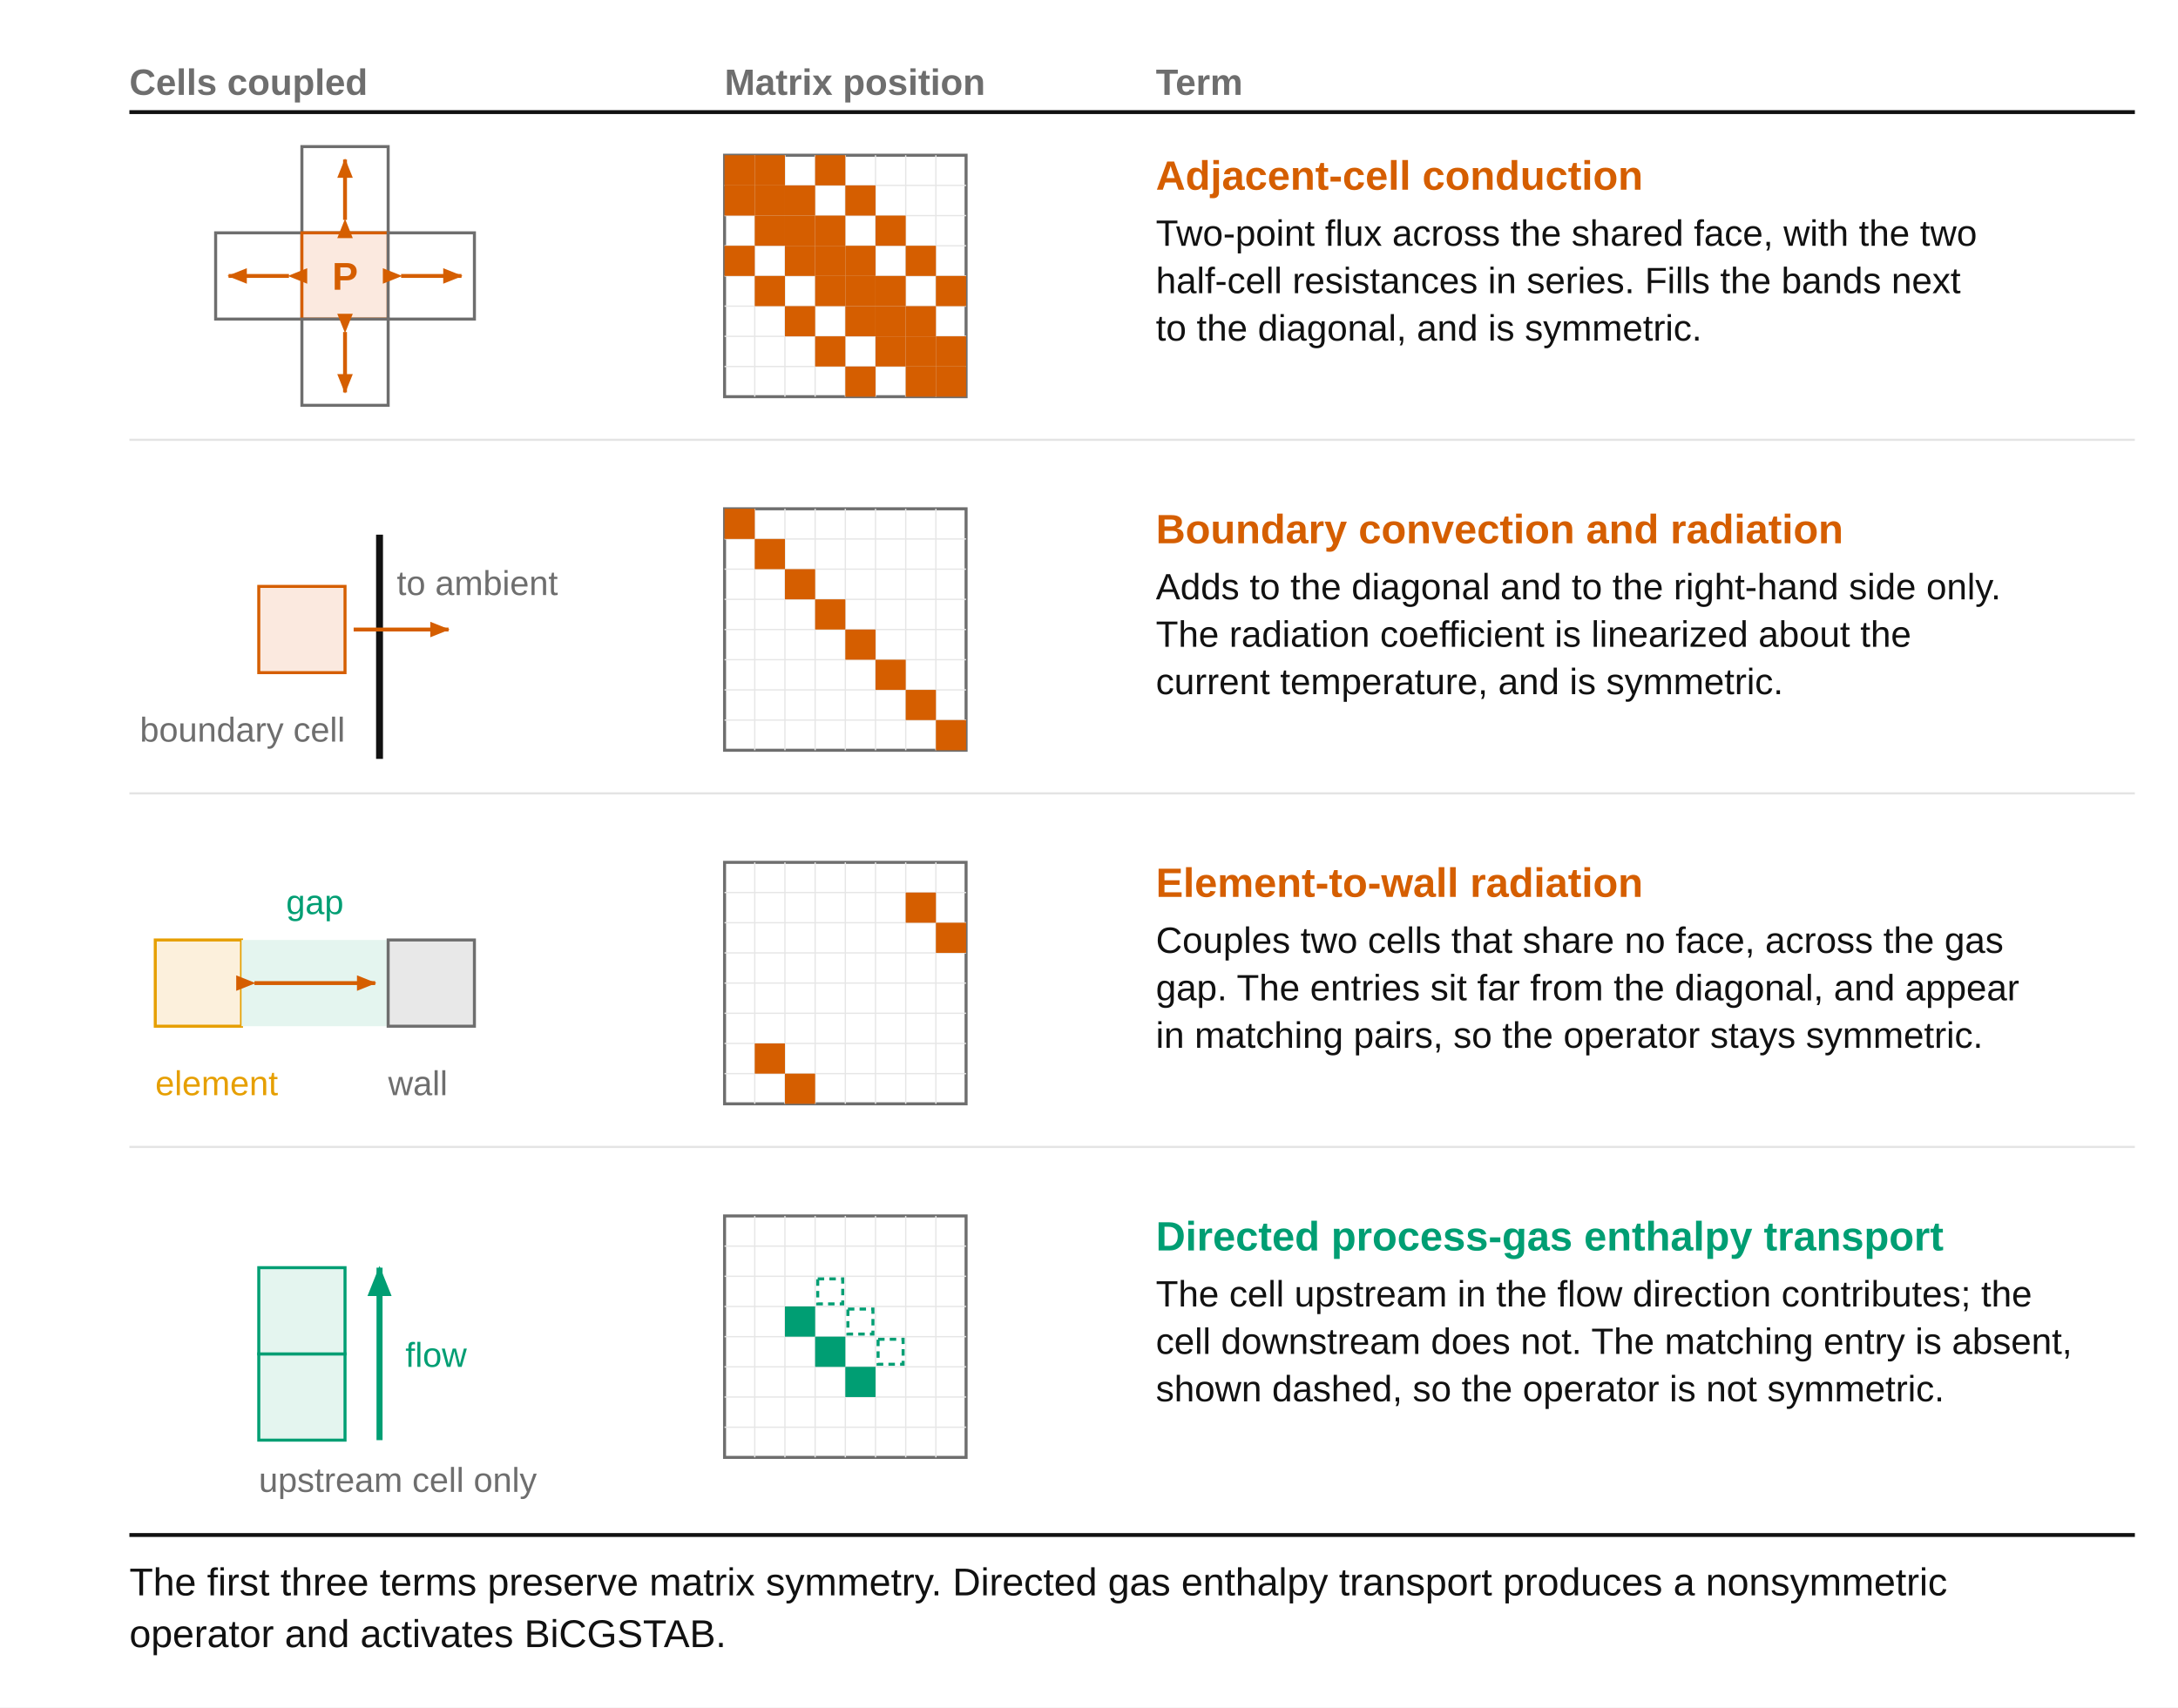
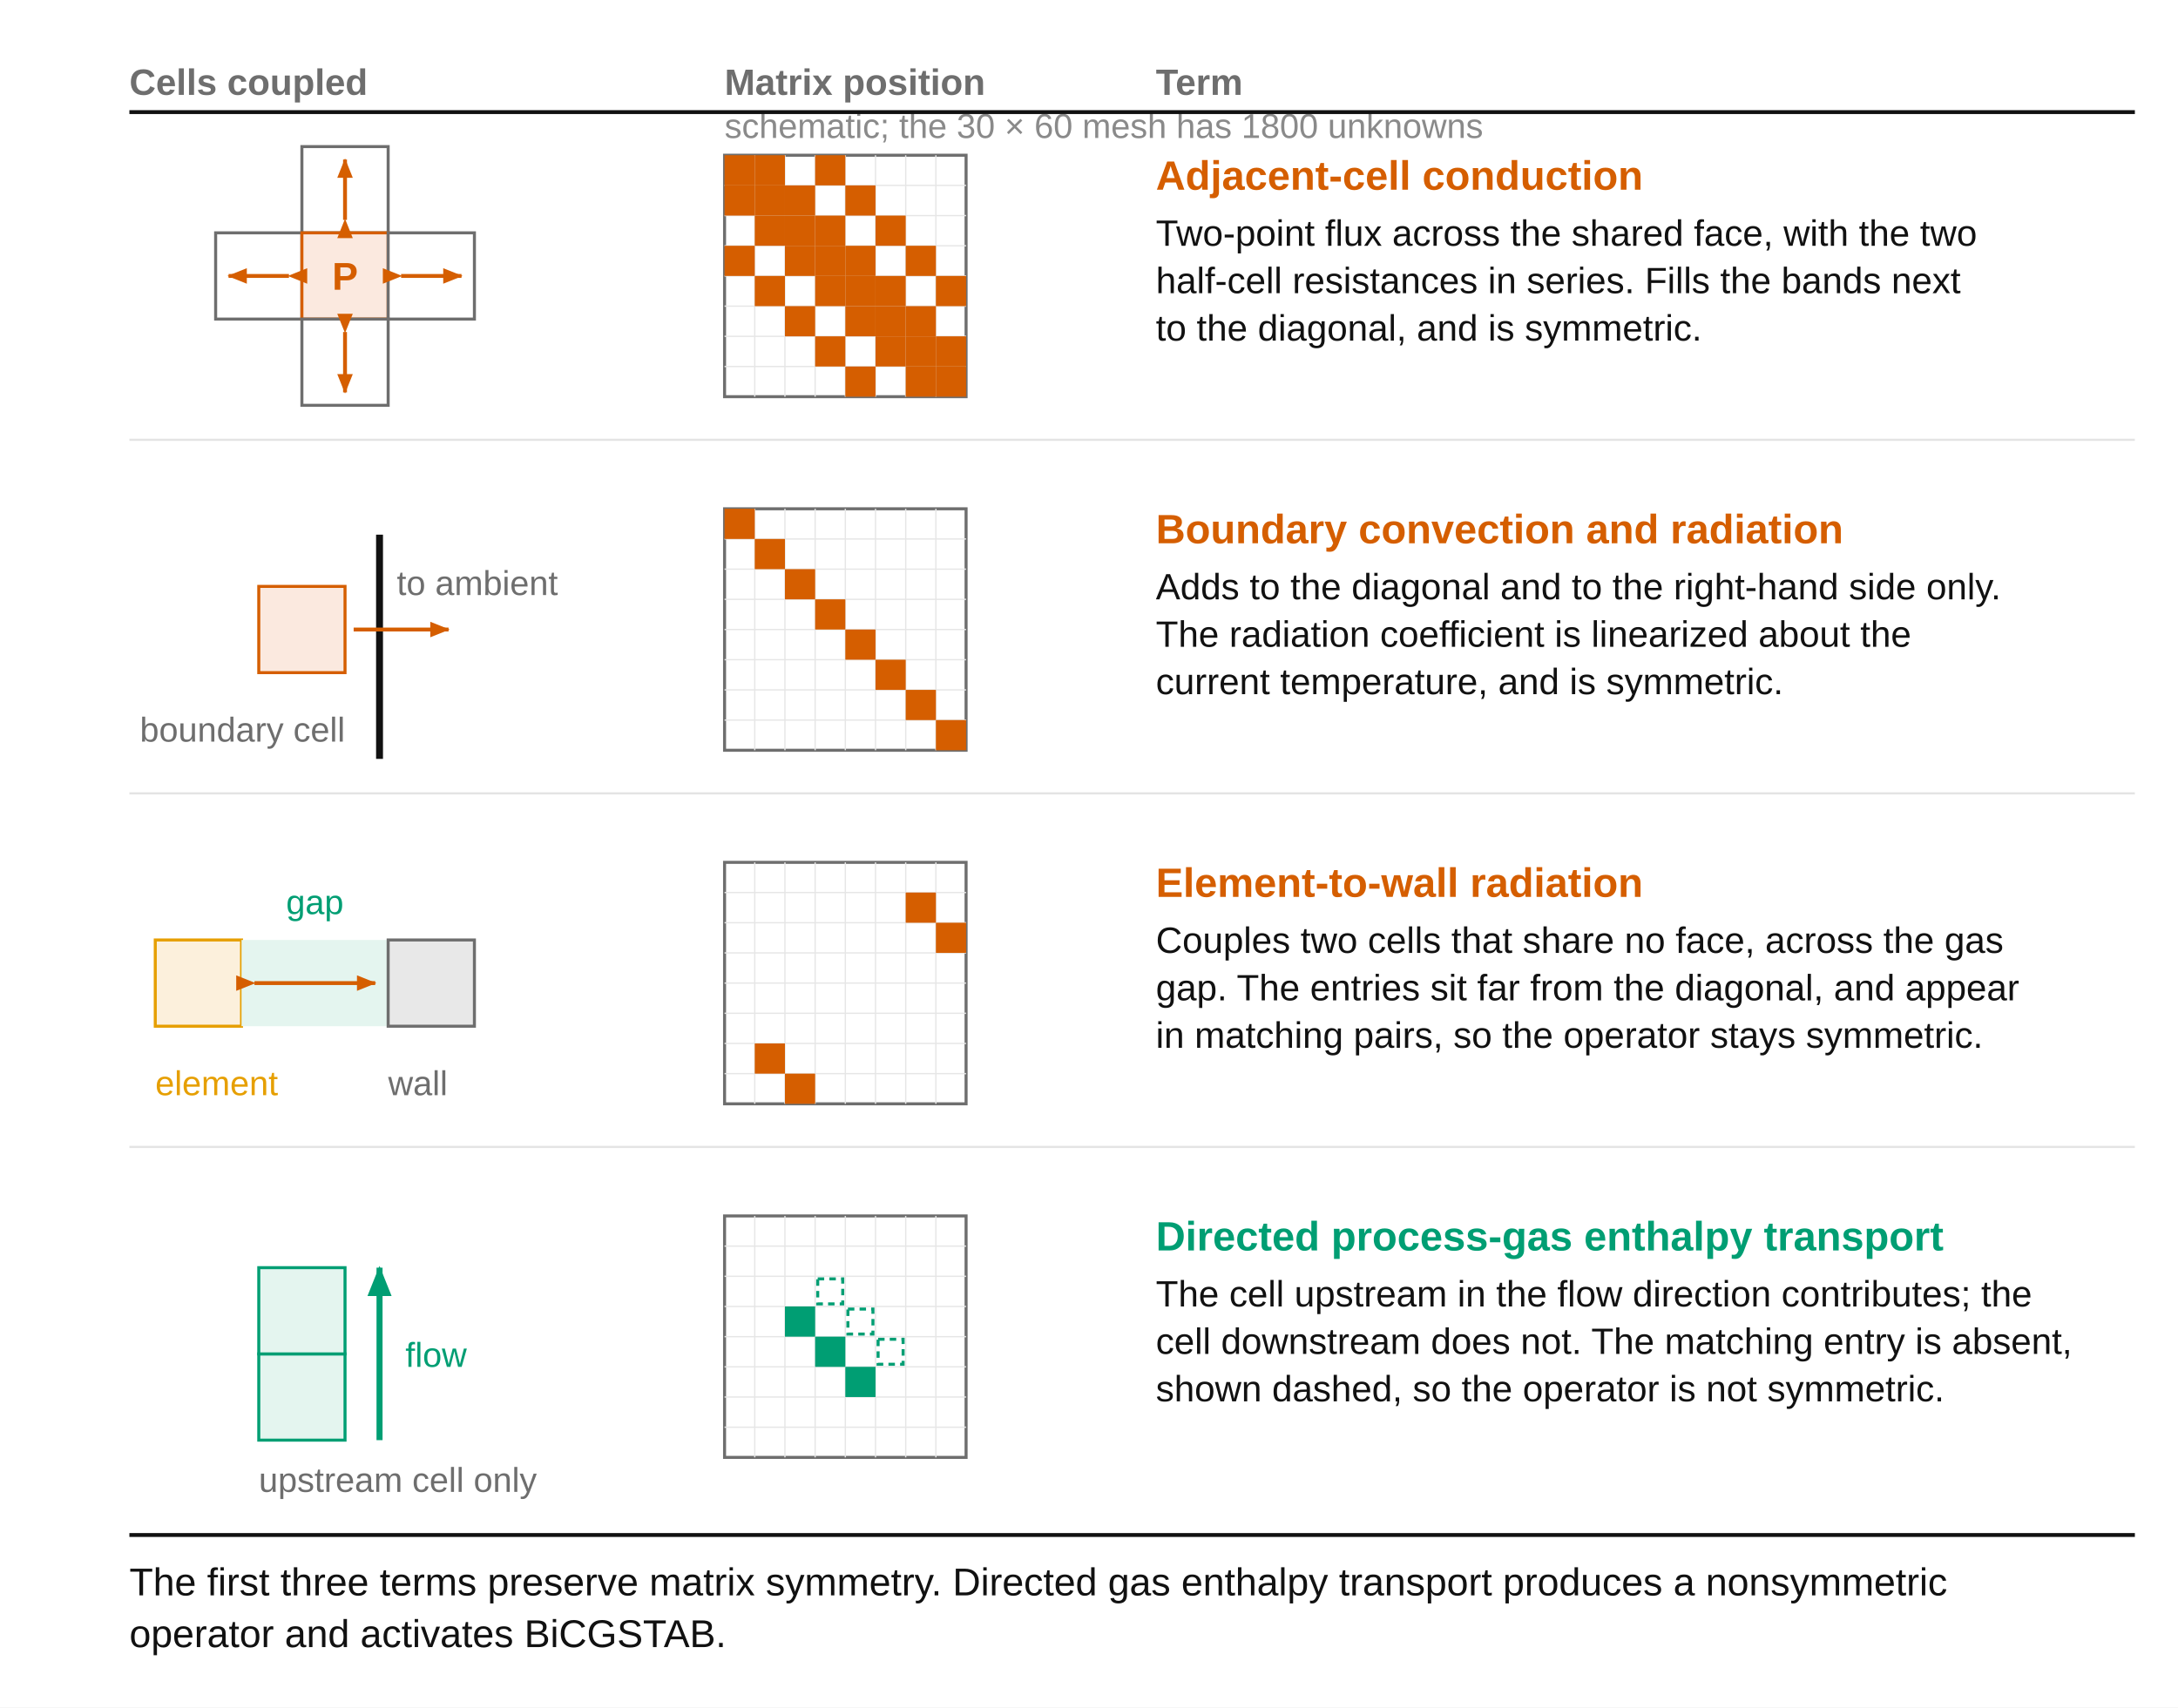
<svg xmlns="http://www.w3.org/2000/svg" width="505pt" height="396pt" viewBox="0 0 505 396" font-family="Arial, Helvetica, sans-serif">
  <rect width="505" height="396" fill="#FFFFFF" />
  <defs>
    <marker id="f4-scalar" viewBox="0 0 10 8" refX="9.4" refY="4" markerWidth="5" markerHeight="4" orient="auto">
      <path d="M0,0 L10,4 L0,8 Z" fill="#0072B2" />
    </marker>
    <marker id="f4-field" viewBox="0 0 10 8" refX="9.4" refY="4" markerWidth="5" markerHeight="4" orient="auto">
      <path d="M0,0 L10,4 L0,8 Z" fill="#E69F00" />
    </marker>
    <marker id="f4-thermal" viewBox="0 0 10 8" refX="9.4" refY="4" markerWidth="5" markerHeight="4" orient="auto">
      <path d="M0,0 L10,4 L0,8 Z" fill="#D55E00" />
    </marker>
    <marker id="f4-gas" viewBox="0 0 10 8" refX="9.4" refY="4" markerWidth="5" markerHeight="4" orient="auto">
      <path d="M0,0 L10,4 L0,8 Z" fill="#009E73" />
    </marker>
    <marker id="f4-grey" viewBox="0 0 10 8" refX="9.4" refY="4" markerWidth="5" markerHeight="4" orient="auto">
      <path d="M0,0 L10,4 L0,8 Z" fill="#6E6E6E" />
    </marker>
    <marker id="f4-ink" viewBox="0 0 10 8" refX="9.4" refY="4" markerWidth="5" markerHeight="4" orient="auto">
      <path d="M0,0 L10,4 L0,8 Z" fill="#111111" />
    </marker>
    <marker id="f4-rule" viewBox="0 0 10 8" refX="9.4" refY="4" markerWidth="5" markerHeight="4" orient="auto">
      <path d="M0,0 L10,4 L0,8 Z" fill="#BBBBBB" />
    </marker>
+     <marker id="f4-faint" viewBox="0 0 10 8" refX="9.4" refY="4" markerWidth="5" markerHeight="4" orient="auto">
+       <path d="M0,0 L10,4 L0,8 Z" fill="#8A8A8A" />
+     </marker>
  </defs>
  <text x="30" y="22" font-size="8.5" fill="#6E6E6E" text-anchor="start" font-weight="bold">Cells coupled</text>
  <text x="168" y="22" font-size="8.5" fill="#6E6E6E" text-anchor="start" font-weight="bold">Matrix position</text>
+   <text x="168" y="32" font-size="8" fill="#8A8A8A" text-anchor="start" font-weight="normal">schematic; the 30 × 60 mesh has 1800 unknowns</text>
  <text x="268" y="22" font-size="8.5" fill="#6E6E6E" text-anchor="start" font-weight="bold">Term</text>
  <path d="M30,26 L495,26" fill="none" stroke="#111111" stroke-width="0.9" />
  <rect x="70" y="34" width="20" height="20" rx="0" fill="#FFFFFF" stroke="#6E6E6E" stroke-width="0.7" />
  <rect x="50" y="54" width="20" height="20" rx="0" fill="#FFFFFF" stroke="#6E6E6E" stroke-width="0.7" />
  <rect x="70" y="54" width="20" height="20" rx="0" fill="#FBE9DF" stroke="#D55E00" stroke-width="0.7" />
  <rect x="90" y="54" width="20" height="20" rx="0" fill="#FFFFFF" stroke="#6E6E6E" stroke-width="0.7" />
  <rect x="70" y="74" width="20" height="20" rx="0" fill="#FFFFFF" stroke="#6E6E6E" stroke-width="0.7" />
  <text x="80" y="67.2" font-size="9" fill="#D55E00" text-anchor="middle" font-weight="bold">P</text>
  <path d="M80,51 L80,37" fill="none" stroke="#D55E00" stroke-width="0.9" marker-end="url(#f4-thermal)" marker-start="url(#f4-thermal)" />
  <path d="M80,77 L80,91" fill="none" stroke="#D55E00" stroke-width="0.9" marker-end="url(#f4-thermal)" marker-start="url(#f4-thermal)" />
  <path d="M67,64 L53,64" fill="none" stroke="#D55E00" stroke-width="0.9" marker-end="url(#f4-thermal)" marker-start="url(#f4-thermal)" />
  <path d="M93,64 L107,64" fill="none" stroke="#D55E00" stroke-width="0.9" marker-end="url(#f4-thermal)" marker-start="url(#f4-thermal)" />
  <rect x="168" y="36" width="56" height="56" rx="0" fill="#FFFFFF" stroke="#6E6E6E" stroke-width="0.7" />
  <path d="M168,43 L224,43" fill="none" stroke="#E6E6E6" stroke-width="0.3" />
  <path d="M175,36 L175,92" fill="none" stroke="#E6E6E6" stroke-width="0.3" />
  <path d="M168,50 L224,50" fill="none" stroke="#E6E6E6" stroke-width="0.3" />
  <path d="M182,36 L182,92" fill="none" stroke="#E6E6E6" stroke-width="0.3" />
  <path d="M168,57 L224,57" fill="none" stroke="#E6E6E6" stroke-width="0.3" />
  <path d="M189,36 L189,92" fill="none" stroke="#E6E6E6" stroke-width="0.3" />
  <path d="M168,64 L224,64" fill="none" stroke="#E6E6E6" stroke-width="0.3" />
  <path d="M196,36 L196,92" fill="none" stroke="#E6E6E6" stroke-width="0.3" />
  <path d="M168,71 L224,71" fill="none" stroke="#E6E6E6" stroke-width="0.3" />
  <path d="M203,36 L203,92" fill="none" stroke="#E6E6E6" stroke-width="0.3" />
  <path d="M168,78 L224,78" fill="none" stroke="#E6E6E6" stroke-width="0.3" />
  <path d="M210,36 L210,92" fill="none" stroke="#E6E6E6" stroke-width="0.3" />
  <path d="M168,85 L224,85" fill="none" stroke="#E6E6E6" stroke-width="0.3" />
  <path d="M217,36 L217,92" fill="none" stroke="#E6E6E6" stroke-width="0.3" />
  <rect x="168" y="36" width="7" height="7" fill="#D55E00" />
  <rect x="175" y="36" width="7" height="7" fill="#D55E00" />
  <rect x="189" y="36" width="7" height="7" fill="#D55E00" />
  <rect x="175" y="43" width="7" height="7" fill="#D55E00" />
  <rect x="168" y="43" width="7" height="7" fill="#D55E00" />
  <rect x="182" y="43" width="7" height="7" fill="#D55E00" />
  <rect x="196" y="43" width="7" height="7" fill="#D55E00" />
  <rect x="182" y="50" width="7" height="7" fill="#D55E00" />
  <rect x="175" y="50" width="7" height="7" fill="#D55E00" />
  <rect x="189" y="50" width="7" height="7" fill="#D55E00" />
  <rect x="203" y="50" width="7" height="7" fill="#D55E00" />
  <rect x="189" y="57" width="7" height="7" fill="#D55E00" />
  <rect x="182" y="57" width="7" height="7" fill="#D55E00" />
  <rect x="196" y="57" width="7" height="7" fill="#D55E00" />
  <rect x="168" y="57" width="7" height="7" fill="#D55E00" />
  <rect x="210" y="57" width="7" height="7" fill="#D55E00" />
  <rect x="196" y="64" width="7" height="7" fill="#D55E00" />
  <rect x="189" y="64" width="7" height="7" fill="#D55E00" />
  <rect x="203" y="64" width="7" height="7" fill="#D55E00" />
  <rect x="175" y="64" width="7" height="7" fill="#D55E00" />
  <rect x="217" y="64" width="7" height="7" fill="#D55E00" />
  <rect x="203" y="71" width="7" height="7" fill="#D55E00" />
  <rect x="196" y="71" width="7" height="7" fill="#D55E00" />
  <rect x="210" y="71" width="7" height="7" fill="#D55E00" />
  <rect x="182" y="71" width="7" height="7" fill="#D55E00" />
  <rect x="210" y="78" width="7" height="7" fill="#D55E00" />
  <rect x="203" y="78" width="7" height="7" fill="#D55E00" />
  <rect x="217" y="78" width="7" height="7" fill="#D55E00" />
  <rect x="189" y="78" width="7" height="7" fill="#D55E00" />
  <rect x="217" y="85" width="7" height="7" fill="#D55E00" />
  <rect x="210" y="85" width="7" height="7" fill="#D55E00" />
  <rect x="196" y="85" width="7" height="7" fill="#D55E00" />
  <text x="268" y="44" font-size="9.5" fill="#D55E00" text-anchor="start" font-weight="bold">Adjacent-cell conduction</text>
  <text x="268" y="57" font-size="8.5" fill="#111111" text-anchor="start" font-weight="normal">Two-point flux across the shared face, with the two</text>
  <text x="268" y="68" font-size="8.5" fill="#111111" text-anchor="start" font-weight="normal">half-cell resistances in series. Fills the bands next</text>
  <text x="268" y="79" font-size="8.5" fill="#111111" text-anchor="start" font-weight="normal">to the diagonal, and is symmetric.</text>
  <path d="M30,102 L495,102" fill="none" stroke="#E4E4E4" stroke-width="0.5" />
  <rect x="60" y="136" width="20" height="20" rx="0" fill="#FBE9DF" stroke="#D55E00" stroke-width="0.7" />
  <path d="M88,124 L88,176" fill="none" stroke="#111111" stroke-width="1.6" />
  <path d="M82,146 L104,146" fill="none" stroke="#D55E00" stroke-width="0.9" marker-end="url(#f4-thermal)" />
  <text x="92" y="138" font-size="8" fill="#6E6E6E" text-anchor="start" font-weight="normal">to ambient</text>
  <text x="80" y="172" font-size="8" fill="#6E6E6E" text-anchor="end" font-weight="normal">boundary cell</text>
  <rect x="168" y="118" width="56" height="56" rx="0" fill="#FFFFFF" stroke="#6E6E6E" stroke-width="0.7" />
  <path d="M168,125 L224,125" fill="none" stroke="#E6E6E6" stroke-width="0.3" />
  <path d="M175,118 L175,174" fill="none" stroke="#E6E6E6" stroke-width="0.3" />
  <path d="M168,132 L224,132" fill="none" stroke="#E6E6E6" stroke-width="0.3" />
  <path d="M182,118 L182,174" fill="none" stroke="#E6E6E6" stroke-width="0.3" />
  <path d="M168,139 L224,139" fill="none" stroke="#E6E6E6" stroke-width="0.3" />
  <path d="M189,118 L189,174" fill="none" stroke="#E6E6E6" stroke-width="0.3" />
  <path d="M168,146 L224,146" fill="none" stroke="#E6E6E6" stroke-width="0.3" />
  <path d="M196,118 L196,174" fill="none" stroke="#E6E6E6" stroke-width="0.3" />
  <path d="M168,153 L224,153" fill="none" stroke="#E6E6E6" stroke-width="0.3" />
  <path d="M203,118 L203,174" fill="none" stroke="#E6E6E6" stroke-width="0.3" />
  <path d="M168,160 L224,160" fill="none" stroke="#E6E6E6" stroke-width="0.3" />
  <path d="M210,118 L210,174" fill="none" stroke="#E6E6E6" stroke-width="0.3" />
  <path d="M168,167 L224,167" fill="none" stroke="#E6E6E6" stroke-width="0.3" />
  <path d="M217,118 L217,174" fill="none" stroke="#E6E6E6" stroke-width="0.3" />
  <rect x="168" y="118" width="7" height="7" fill="#D55E00" />
  <rect x="175" y="125" width="7" height="7" fill="#D55E00" />
  <rect x="182" y="132" width="7" height="7" fill="#D55E00" />
  <rect x="189" y="139" width="7" height="7" fill="#D55E00" />
  <rect x="196" y="146" width="7" height="7" fill="#D55E00" />
  <rect x="203" y="153" width="7" height="7" fill="#D55E00" />
  <rect x="210" y="160" width="7" height="7" fill="#D55E00" />
  <rect x="217" y="167" width="7" height="7" fill="#D55E00" />
  <text x="268" y="126" font-size="9.5" fill="#D55E00" text-anchor="start" font-weight="bold">Boundary convection and radiation</text>
  <text x="268" y="139" font-size="8.5" fill="#111111" text-anchor="start" font-weight="normal">Adds to the diagonal and to the right-hand side only.</text>
  <text x="268" y="150" font-size="8.5" fill="#111111" text-anchor="start" font-weight="normal">The radiation coefficient is linearized about the</text>
  <text x="268" y="161" font-size="8.5" fill="#111111" text-anchor="start" font-weight="normal">current temperature, and is symmetric.</text>
  <path d="M30,184 L495,184" fill="none" stroke="#E4E4E4" stroke-width="0.5" />
  <rect x="36" y="218" width="20" height="20" rx="0" fill="#FCF0DC" stroke="#E69F00" stroke-width="0.7" />
  <rect x="56" y="218" width="34" height="20" fill="#E4F5EF" stroke="none" />
  <rect x="90" y="218" width="20" height="20" rx="0" fill="#E8E8E8" stroke="#6E6E6E" stroke-width="0.7" />
  <path d="M59,228 L87,228" fill="none" stroke="#D55E00" stroke-width="0.9" marker-end="url(#f4-thermal)" marker-start="url(#f4-thermal)" />
  <text x="73" y="212" font-size="8" fill="#009E73" text-anchor="middle" font-weight="normal">gap</text>
  <text x="36" y="254" font-size="8" fill="#E69F00" text-anchor="start" font-weight="normal">element</text>
  <text x="90" y="254" font-size="8" fill="#6E6E6E" text-anchor="start" font-weight="normal">wall</text>
  <rect x="168" y="200" width="56" height="56" rx="0" fill="#FFFFFF" stroke="#6E6E6E" stroke-width="0.7" />
  <path d="M168,207 L224,207" fill="none" stroke="#E6E6E6" stroke-width="0.3" />
  <path d="M175,200 L175,256" fill="none" stroke="#E6E6E6" stroke-width="0.3" />
  <path d="M168,214 L224,214" fill="none" stroke="#E6E6E6" stroke-width="0.3" />
  <path d="M182,200 L182,256" fill="none" stroke="#E6E6E6" stroke-width="0.3" />
  <path d="M168,221 L224,221" fill="none" stroke="#E6E6E6" stroke-width="0.3" />
  <path d="M189,200 L189,256" fill="none" stroke="#E6E6E6" stroke-width="0.3" />
  <path d="M168,228 L224,228" fill="none" stroke="#E6E6E6" stroke-width="0.3" />
  <path d="M196,200 L196,256" fill="none" stroke="#E6E6E6" stroke-width="0.3" />
  <path d="M168,235 L224,235" fill="none" stroke="#E6E6E6" stroke-width="0.3" />
  <path d="M203,200 L203,256" fill="none" stroke="#E6E6E6" stroke-width="0.3" />
  <path d="M168,242 L224,242" fill="none" stroke="#E6E6E6" stroke-width="0.3" />
  <path d="M210,200 L210,256" fill="none" stroke="#E6E6E6" stroke-width="0.3" />
  <path d="M168,249 L224,249" fill="none" stroke="#E6E6E6" stroke-width="0.3" />
  <path d="M217,200 L217,256" fill="none" stroke="#E6E6E6" stroke-width="0.3" />
  <rect x="210" y="207" width="7" height="7" fill="#D55E00" />
  <rect x="175" y="242" width="7" height="7" fill="#D55E00" />
  <rect x="217" y="214" width="7" height="7" fill="#D55E00" />
  <rect x="182" y="249" width="7" height="7" fill="#D55E00" />
  <text x="268" y="208" font-size="9.5" fill="#D55E00" text-anchor="start" font-weight="bold">Element-to-wall radiation</text>
  <text x="268" y="221" font-size="8.5" fill="#111111" text-anchor="start" font-weight="normal">Couples two cells that share no face, across the gas</text>
  <text x="268" y="232" font-size="8.5" fill="#111111" text-anchor="start" font-weight="normal">gap. The entries sit far from the diagonal, and appear</text>
  <text x="268" y="243" font-size="8.5" fill="#111111" text-anchor="start" font-weight="normal">in matching pairs, so the operator stays symmetric.</text>
  <path d="M30,266 L495,266" fill="none" stroke="#E4E4E4" stroke-width="0.5" />
  <rect x="60" y="314" width="20" height="20" rx="0" fill="#E4F5EF" stroke="#009E73" stroke-width="0.7" />
  <rect x="60" y="294" width="20" height="20" rx="0" fill="#E4F5EF" stroke="#009E73" stroke-width="0.7" />
  <path d="M88,334 L88,294" fill="none" stroke="#009E73" stroke-width="1.4" marker-end="url(#f4-gas)" />
  <text x="94" y="317" font-size="8" fill="#009E73" text-anchor="start" font-weight="normal">flow</text>
  <text x="60" y="346" font-size="8" fill="#6E6E6E" text-anchor="start" font-weight="normal">upstream cell only</text>
  <rect x="168" y="282" width="56" height="56" rx="0" fill="#FFFFFF" stroke="#6E6E6E" stroke-width="0.7" />
  <path d="M168,289 L224,289" fill="none" stroke="#E6E6E6" stroke-width="0.3" />
  <path d="M175,282 L175,338" fill="none" stroke="#E6E6E6" stroke-width="0.3" />
  <path d="M168,296 L224,296" fill="none" stroke="#E6E6E6" stroke-width="0.3" />
  <path d="M182,282 L182,338" fill="none" stroke="#E6E6E6" stroke-width="0.3" />
  <path d="M168,303 L224,303" fill="none" stroke="#E6E6E6" stroke-width="0.3" />
  <path d="M189,282 L189,338" fill="none" stroke="#E6E6E6" stroke-width="0.3" />
  <path d="M168,310 L224,310" fill="none" stroke="#E6E6E6" stroke-width="0.3" />
  <path d="M196,282 L196,338" fill="none" stroke="#E6E6E6" stroke-width="0.3" />
  <path d="M168,317 L224,317" fill="none" stroke="#E6E6E6" stroke-width="0.3" />
  <path d="M203,282 L203,338" fill="none" stroke="#E6E6E6" stroke-width="0.3" />
  <path d="M168,324 L224,324" fill="none" stroke="#E6E6E6" stroke-width="0.3" />
  <path d="M210,282 L210,338" fill="none" stroke="#E6E6E6" stroke-width="0.3" />
  <path d="M168,331 L224,331" fill="none" stroke="#E6E6E6" stroke-width="0.3" />
  <path d="M217,282 L217,338" fill="none" stroke="#E6E6E6" stroke-width="0.3" />
  <rect x="182" y="303" width="7" height="7" fill="#009E73" />
  <rect x="189" y="310" width="7" height="7" fill="#009E73" />
  <rect x="196" y="317" width="7" height="7" fill="#009E73" />
  <rect x="189.6" y="296.6" width="5.8" height="5.8" fill="none" stroke="#009E73" stroke-width="0.7" stroke-dasharray="1.5 1.2" />
  <rect x="196.6" y="303.6" width="5.8" height="5.8" fill="none" stroke="#009E73" stroke-width="0.7" stroke-dasharray="1.5 1.2" />
  <rect x="203.6" y="310.6" width="5.8" height="5.8" fill="none" stroke="#009E73" stroke-width="0.7" stroke-dasharray="1.5 1.2" />
  <text x="268" y="290" font-size="9.5" fill="#009E73" text-anchor="start" font-weight="bold">Directed process-gas enthalpy transport</text>
  <text x="268" y="303" font-size="8.5" fill="#111111" text-anchor="start" font-weight="normal">The cell upstream in the flow direction contributes; the</text>
  <text x="268" y="314" font-size="8.5" fill="#111111" text-anchor="start" font-weight="normal">cell downstream does not. The matching entry is absent,</text>
  <text x="268" y="325" font-size="8.5" fill="#111111" text-anchor="start" font-weight="normal">shown dashed, so the operator is not symmetric.</text>
  <path d="M30,356 L495,356" fill="none" stroke="#111111" stroke-width="0.9" />
  <text x="30" y="370" font-size="9" fill="#111111" text-anchor="start" font-weight="normal">The first three terms preserve matrix symmetry. Directed gas enthalpy transport produces a nonsymmetric</text>
  <text x="30" y="382" font-size="9" fill="#111111" text-anchor="start" font-weight="normal">operator and activates BiCGSTAB.</text>
</svg>
